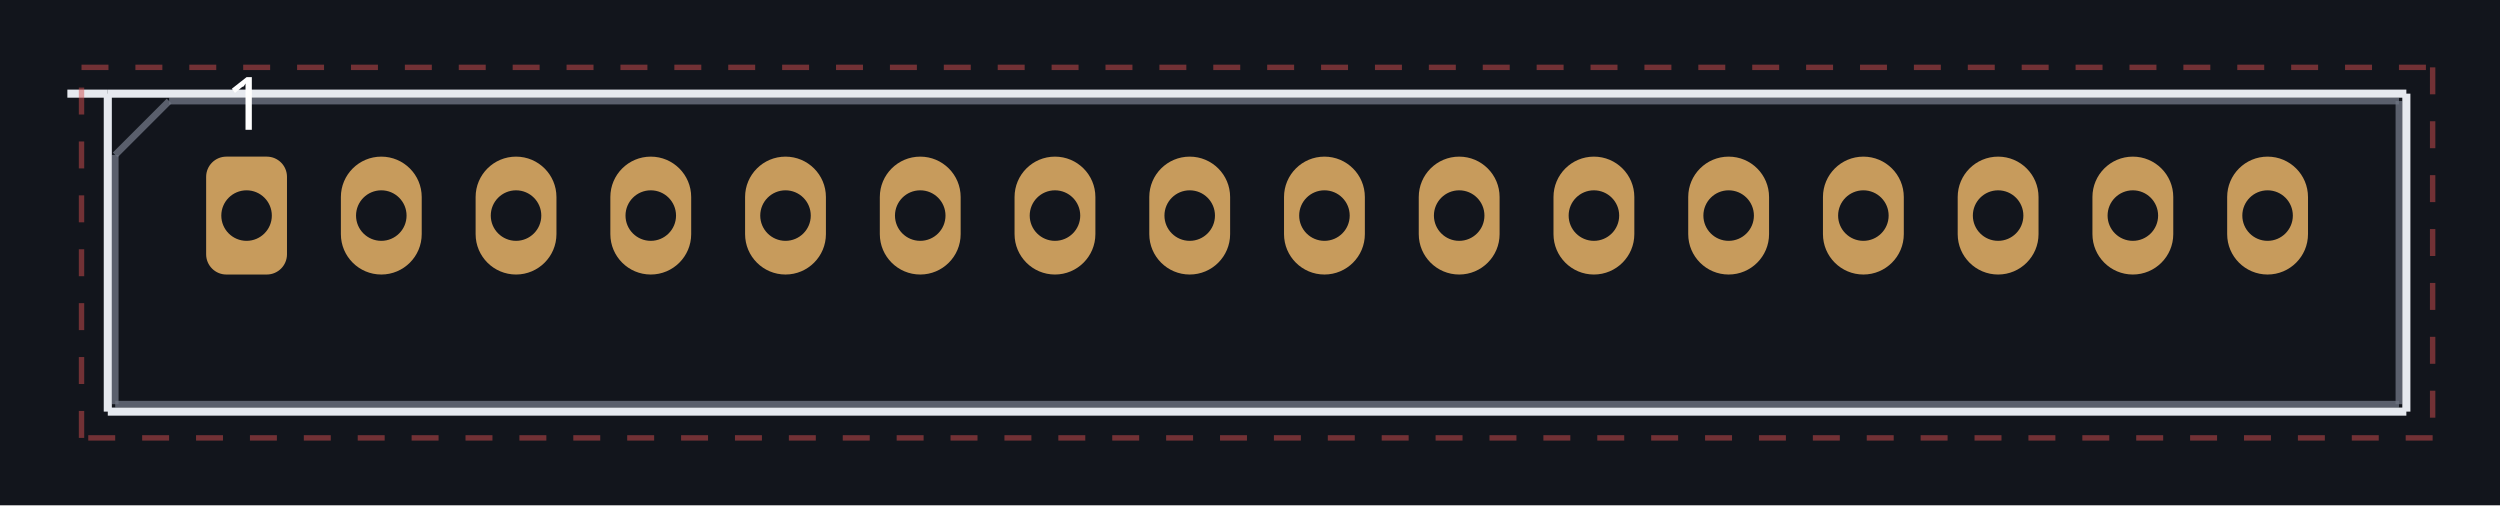
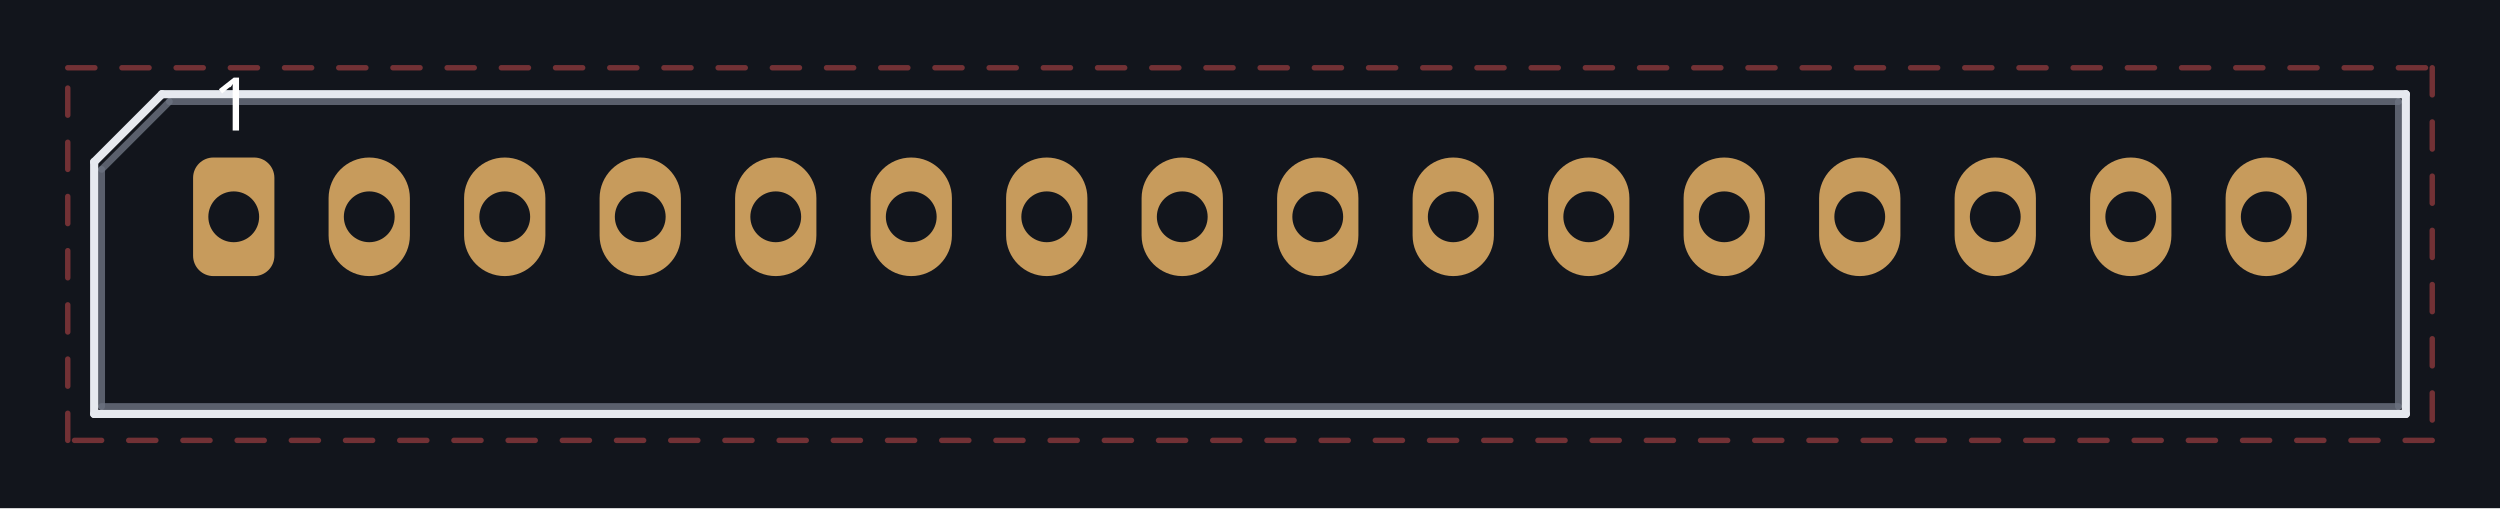
- <svg xmlns="http://www.w3.org/2000/svg" viewBox="-3.66 -3.20 37.11 7.50" preserveAspectRatio="xMidYMid meet" style="width:100%;height:100%">
-   <rect x="-3.66" y="-3.20" width="37.11" height="7.50" fill="#12151c" />
-   <line x1="-1.150" y1="-1.700" x2="31.950" y2="-1.700" stroke="#6b7280" stroke-width="0.100" opacity="0.8" />
-   <line x1="31.950" y1="-1.700" x2="31.950" y2="2.800" stroke="#6b7280" stroke-width="0.100" opacity="0.8" />
-   <line x1="31.950" y1="2.800" x2="-1.950" y2="2.800" stroke="#6b7280" stroke-width="0.100" opacity="0.8" />
-   <line x1="-1.950" y1="2.800" x2="-1.950" y2="-0.900" stroke="#6b7280" stroke-width="0.100" opacity="0.8" />
-   <line x1="-1.950" y1="-0.900" x2="-1.150" y2="-1.700" stroke="#6b7280" stroke-width="0.100" opacity="0.8" />
-   <line x1="-2.060" y1="-1.810" x2="32.060" y2="-1.810" stroke="#e6e9ef" stroke-width="0.120" opacity="1" />
-   <line x1="32.060" y1="-1.810" x2="32.060" y2="2.910" stroke="#e6e9ef" stroke-width="0.120" opacity="1" />
-   <line x1="32.060" y1="2.910" x2="-2.060" y2="2.910" stroke="#e6e9ef" stroke-width="0.120" opacity="1" />
-   <line x1="-2.060" y1="2.910" x2="-2.060" y2="-1.810" stroke="#e6e9ef" stroke-width="0.120" opacity="1" />
-   <line x1="-2.060" y1="-1.810" x2="-2.660" y2="-1.810" stroke="#e6e9ef" stroke-width="0.120" opacity="1" />
-   <line x1="-2.450" y1="-2.200" x2="32.450" y2="-2.200" stroke="#d24d4d" stroke-width="0.080" opacity="0.5" stroke-dasharray="0.4 0.4" />
-   <line x1="32.450" y1="-2.200" x2="32.450" y2="3.300" stroke="#d24d4d" stroke-width="0.080" opacity="0.5" stroke-dasharray="0.4 0.4" />
-   <line x1="32.450" y1="3.300" x2="-2.450" y2="3.300" stroke="#d24d4d" stroke-width="0.080" opacity="0.5" stroke-dasharray="0.4 0.4" />
-   <line x1="-2.450" y1="3.300" x2="-2.450" y2="-2.200" stroke="#d24d4d" stroke-width="0.080" opacity="0.5" stroke-dasharray="0.4 0.4" />
+ <svg xmlns="http://www.w3.org/2000/svg" viewBox="-3.45 -3.20 36.90 7.50" preserveAspectRatio="xMidYMid meet" style="width:100%;height:100%">
+   <rect x="-3.45" y="-3.20" width="36.90" height="7.50" fill="#12151c" />
+   <line x1="-0.950" y1="-1.700" x2="31.950" y2="-1.700" stroke="#6b7280" stroke-width="0.100" stroke-linecap="round" opacity="0.8" />
+   <line x1="31.950" y1="-1.700" x2="31.950" y2="2.800" stroke="#6b7280" stroke-width="0.100" stroke-linecap="round" opacity="0.8" />
+   <line x1="31.950" y1="2.800" x2="-1.950" y2="2.800" stroke="#6b7280" stroke-width="0.100" stroke-linecap="round" opacity="0.8" />
+   <line x1="-1.950" y1="2.800" x2="-1.950" y2="-0.700" stroke="#6b7280" stroke-width="0.100" stroke-linecap="round" opacity="0.8" />
+   <line x1="-1.950" y1="-0.700" x2="-0.950" y2="-1.700" stroke="#6b7280" stroke-width="0.100" stroke-linecap="round" opacity="0.8" />
+   <line x1="-1.060" y1="-1.810" x2="32.060" y2="-1.810" stroke="#e6e9ef" stroke-width="0.120" stroke-linecap="round" opacity="1" />
+   <line x1="32.060" y1="-1.810" x2="32.060" y2="2.910" stroke="#e6e9ef" stroke-width="0.120" stroke-linecap="round" opacity="1" />
+   <line x1="32.060" y1="2.910" x2="-2.060" y2="2.910" stroke="#e6e9ef" stroke-width="0.120" stroke-linecap="round" opacity="1" />
+   <line x1="-2.060" y1="2.910" x2="-2.060" y2="-0.810" stroke="#e6e9ef" stroke-width="0.120" stroke-linecap="round" opacity="1" />
+   <line x1="-2.060" y1="-0.810" x2="-1.060" y2="-1.810" stroke="#e6e9ef" stroke-width="0.120" stroke-linecap="round" opacity="1" />
+   <line x1="-2.450" y1="-2.200" x2="32.450" y2="-2.200" stroke="#d24d4d" stroke-width="0.080" stroke-linecap="round" opacity="0.5" stroke-dasharray="0.4 0.4" />
+   <line x1="32.450" y1="-2.200" x2="32.450" y2="3.300" stroke="#d24d4d" stroke-width="0.080" stroke-linecap="round" opacity="0.5" stroke-dasharray="0.4 0.4" />
+   <line x1="32.450" y1="3.300" x2="-2.450" y2="3.300" stroke="#d24d4d" stroke-width="0.080" stroke-linecap="round" opacity="0.5" stroke-dasharray="0.4 0.4" />
+   <line x1="-2.450" y1="3.300" x2="-2.450" y2="-2.200" stroke="#d24d4d" stroke-width="0.080" stroke-linecap="round" opacity="0.5" stroke-dasharray="0.4 0.4" />
  <rect x="-0.600" y="-0.875" width="1.200" height="1.750" rx="0.300" fill="#c79b5c" />
  <circle cx="0.000" cy="0.000" r="0.375" fill="#12151c" />
  <text x="0.000" y="-1.275" fill="#ffffff" font-size="1.1" text-anchor="middle" font-family="sans-serif">1</text>
  <rect x="1.400" y="-0.875" width="1.200" height="1.750" rx="0.600" fill="#c79b5c" />
  <circle cx="2.000" cy="0.000" r="0.375" fill="#12151c" />
  <rect x="3.400" y="-0.875" width="1.200" height="1.750" rx="0.600" fill="#c79b5c" />
  <circle cx="4.000" cy="0.000" r="0.375" fill="#12151c" />
  <rect x="5.400" y="-0.875" width="1.200" height="1.750" rx="0.600" fill="#c79b5c" />
  <circle cx="6.000" cy="0.000" r="0.375" fill="#12151c" />
  <rect x="7.400" y="-0.875" width="1.200" height="1.750" rx="0.600" fill="#c79b5c" />
  <circle cx="8.000" cy="0.000" r="0.375" fill="#12151c" />
  <rect x="9.400" y="-0.875" width="1.200" height="1.750" rx="0.600" fill="#c79b5c" />
  <circle cx="10.000" cy="0.000" r="0.375" fill="#12151c" />
  <rect x="11.400" y="-0.875" width="1.200" height="1.750" rx="0.600" fill="#c79b5c" />
  <circle cx="12.000" cy="0.000" r="0.375" fill="#12151c" />
  <rect x="13.400" y="-0.875" width="1.200" height="1.750" rx="0.600" fill="#c79b5c" />
  <circle cx="14.000" cy="0.000" r="0.375" fill="#12151c" />
  <rect x="15.400" y="-0.875" width="1.200" height="1.750" rx="0.600" fill="#c79b5c" />
  <circle cx="16.000" cy="0.000" r="0.375" fill="#12151c" />
  <rect x="17.400" y="-0.875" width="1.200" height="1.750" rx="0.600" fill="#c79b5c" />
  <circle cx="18.000" cy="0.000" r="0.375" fill="#12151c" />
  <rect x="19.400" y="-0.875" width="1.200" height="1.750" rx="0.600" fill="#c79b5c" />
  <circle cx="20.000" cy="0.000" r="0.375" fill="#12151c" />
  <rect x="21.400" y="-0.875" width="1.200" height="1.750" rx="0.600" fill="#c79b5c" />
  <circle cx="22.000" cy="0.000" r="0.375" fill="#12151c" />
  <rect x="23.400" y="-0.875" width="1.200" height="1.750" rx="0.600" fill="#c79b5c" />
  <circle cx="24.000" cy="0.000" r="0.375" fill="#12151c" />
  <rect x="25.400" y="-0.875" width="1.200" height="1.750" rx="0.600" fill="#c79b5c" />
  <circle cx="26.000" cy="0.000" r="0.375" fill="#12151c" />
  <rect x="27.400" y="-0.875" width="1.200" height="1.750" rx="0.600" fill="#c79b5c" />
  <circle cx="28.000" cy="0.000" r="0.375" fill="#12151c" />
  <rect x="29.400" y="-0.875" width="1.200" height="1.750" rx="0.600" fill="#c79b5c" />
  <circle cx="30.000" cy="0.000" r="0.375" fill="#12151c" />
</svg>
